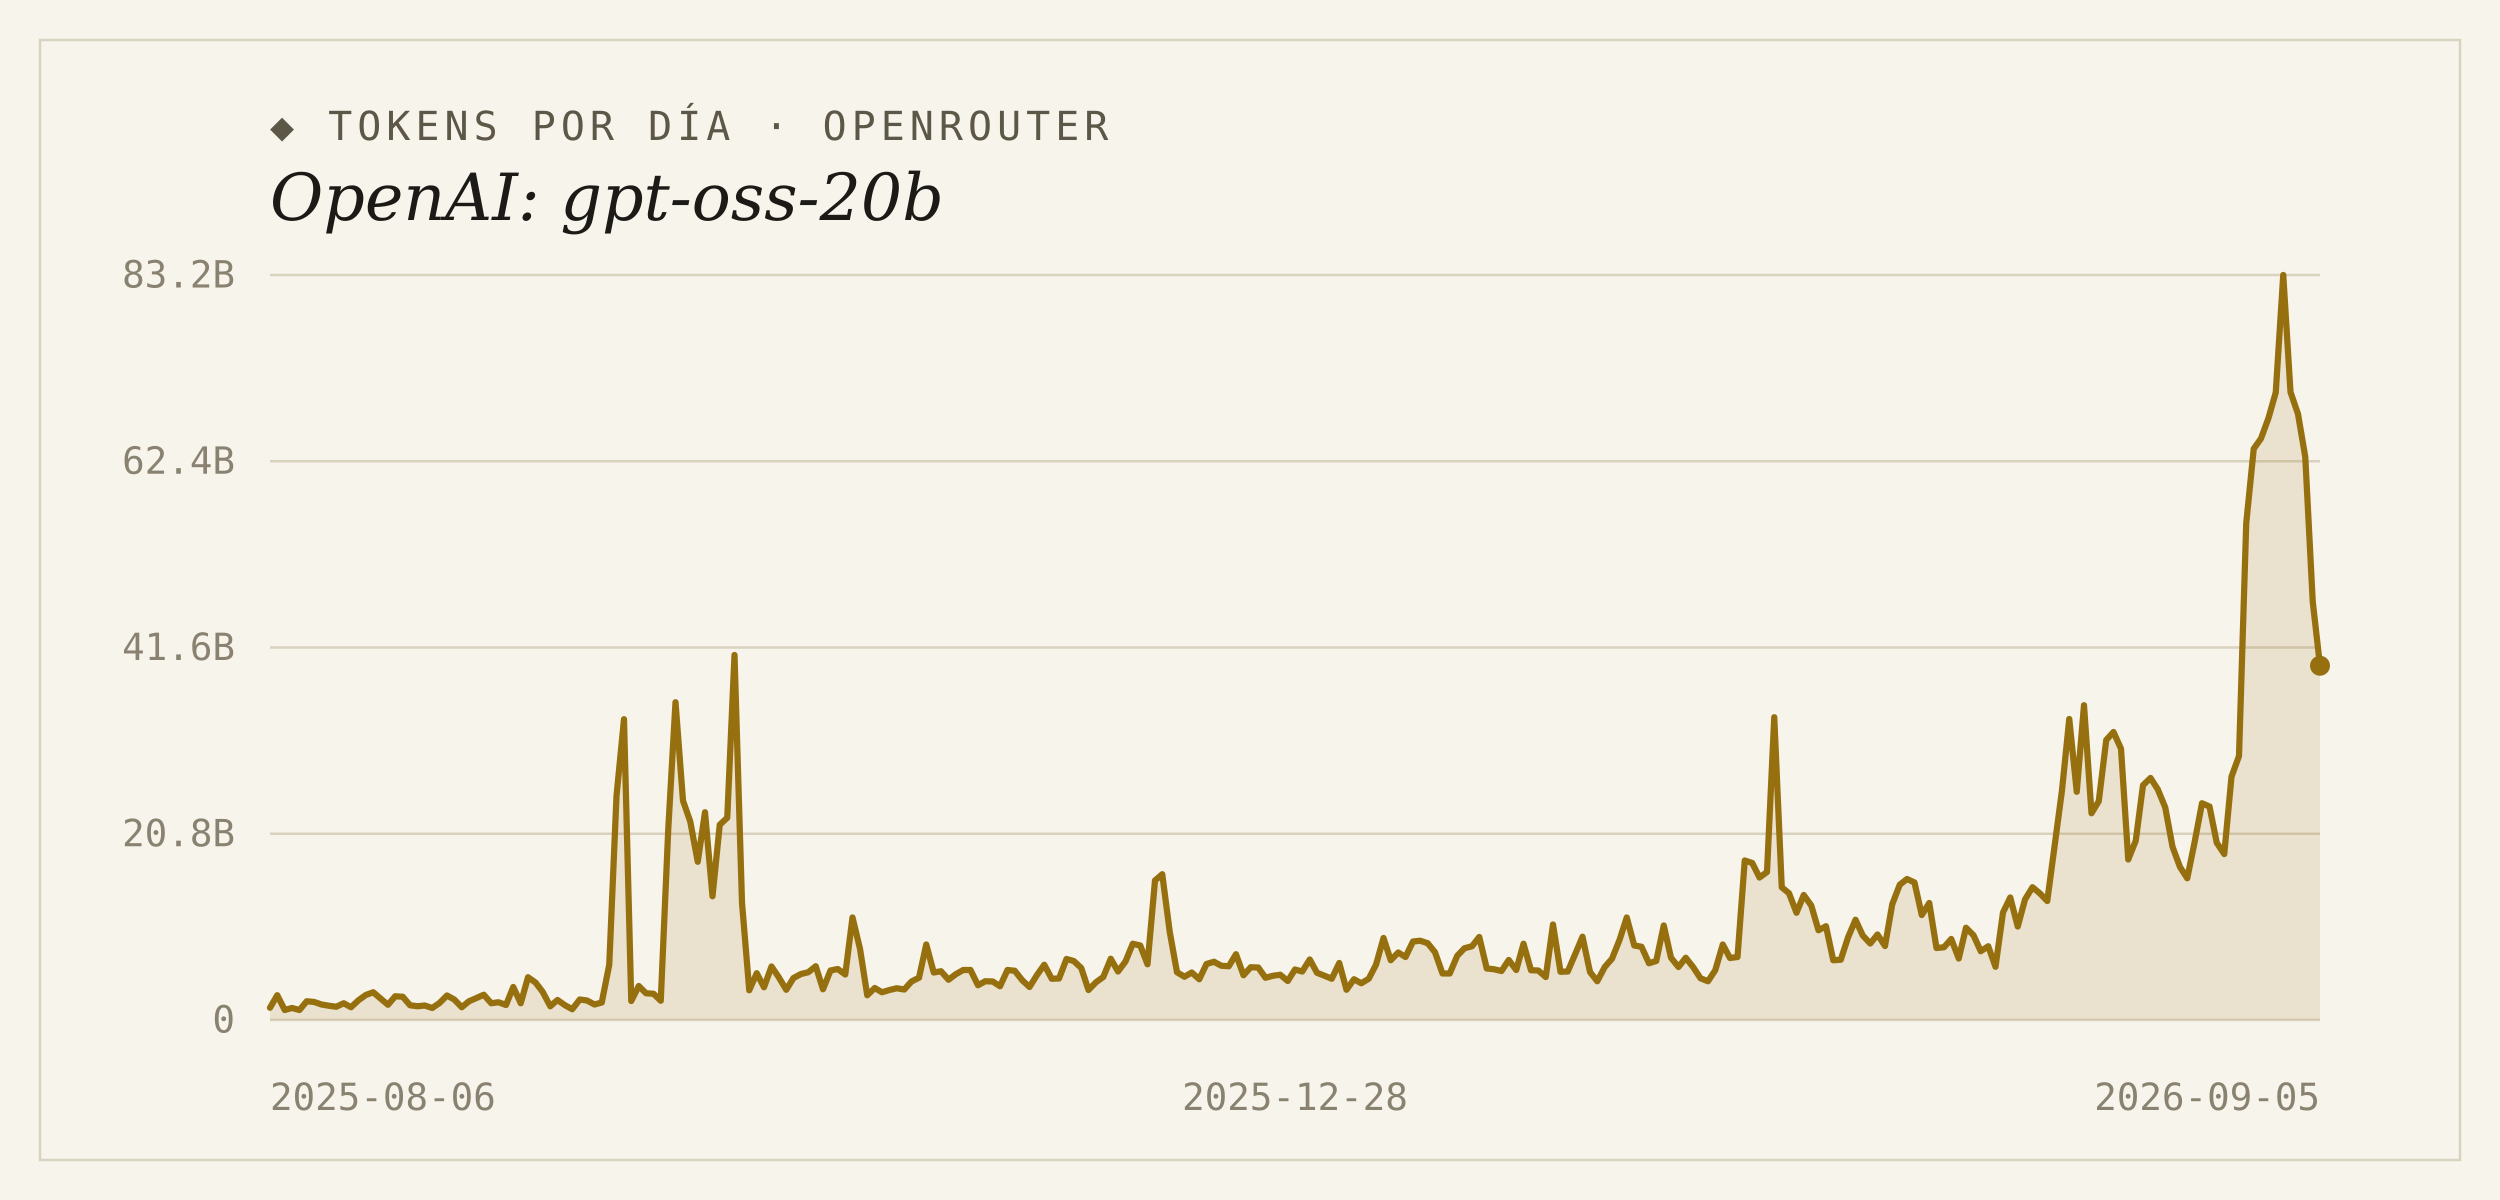
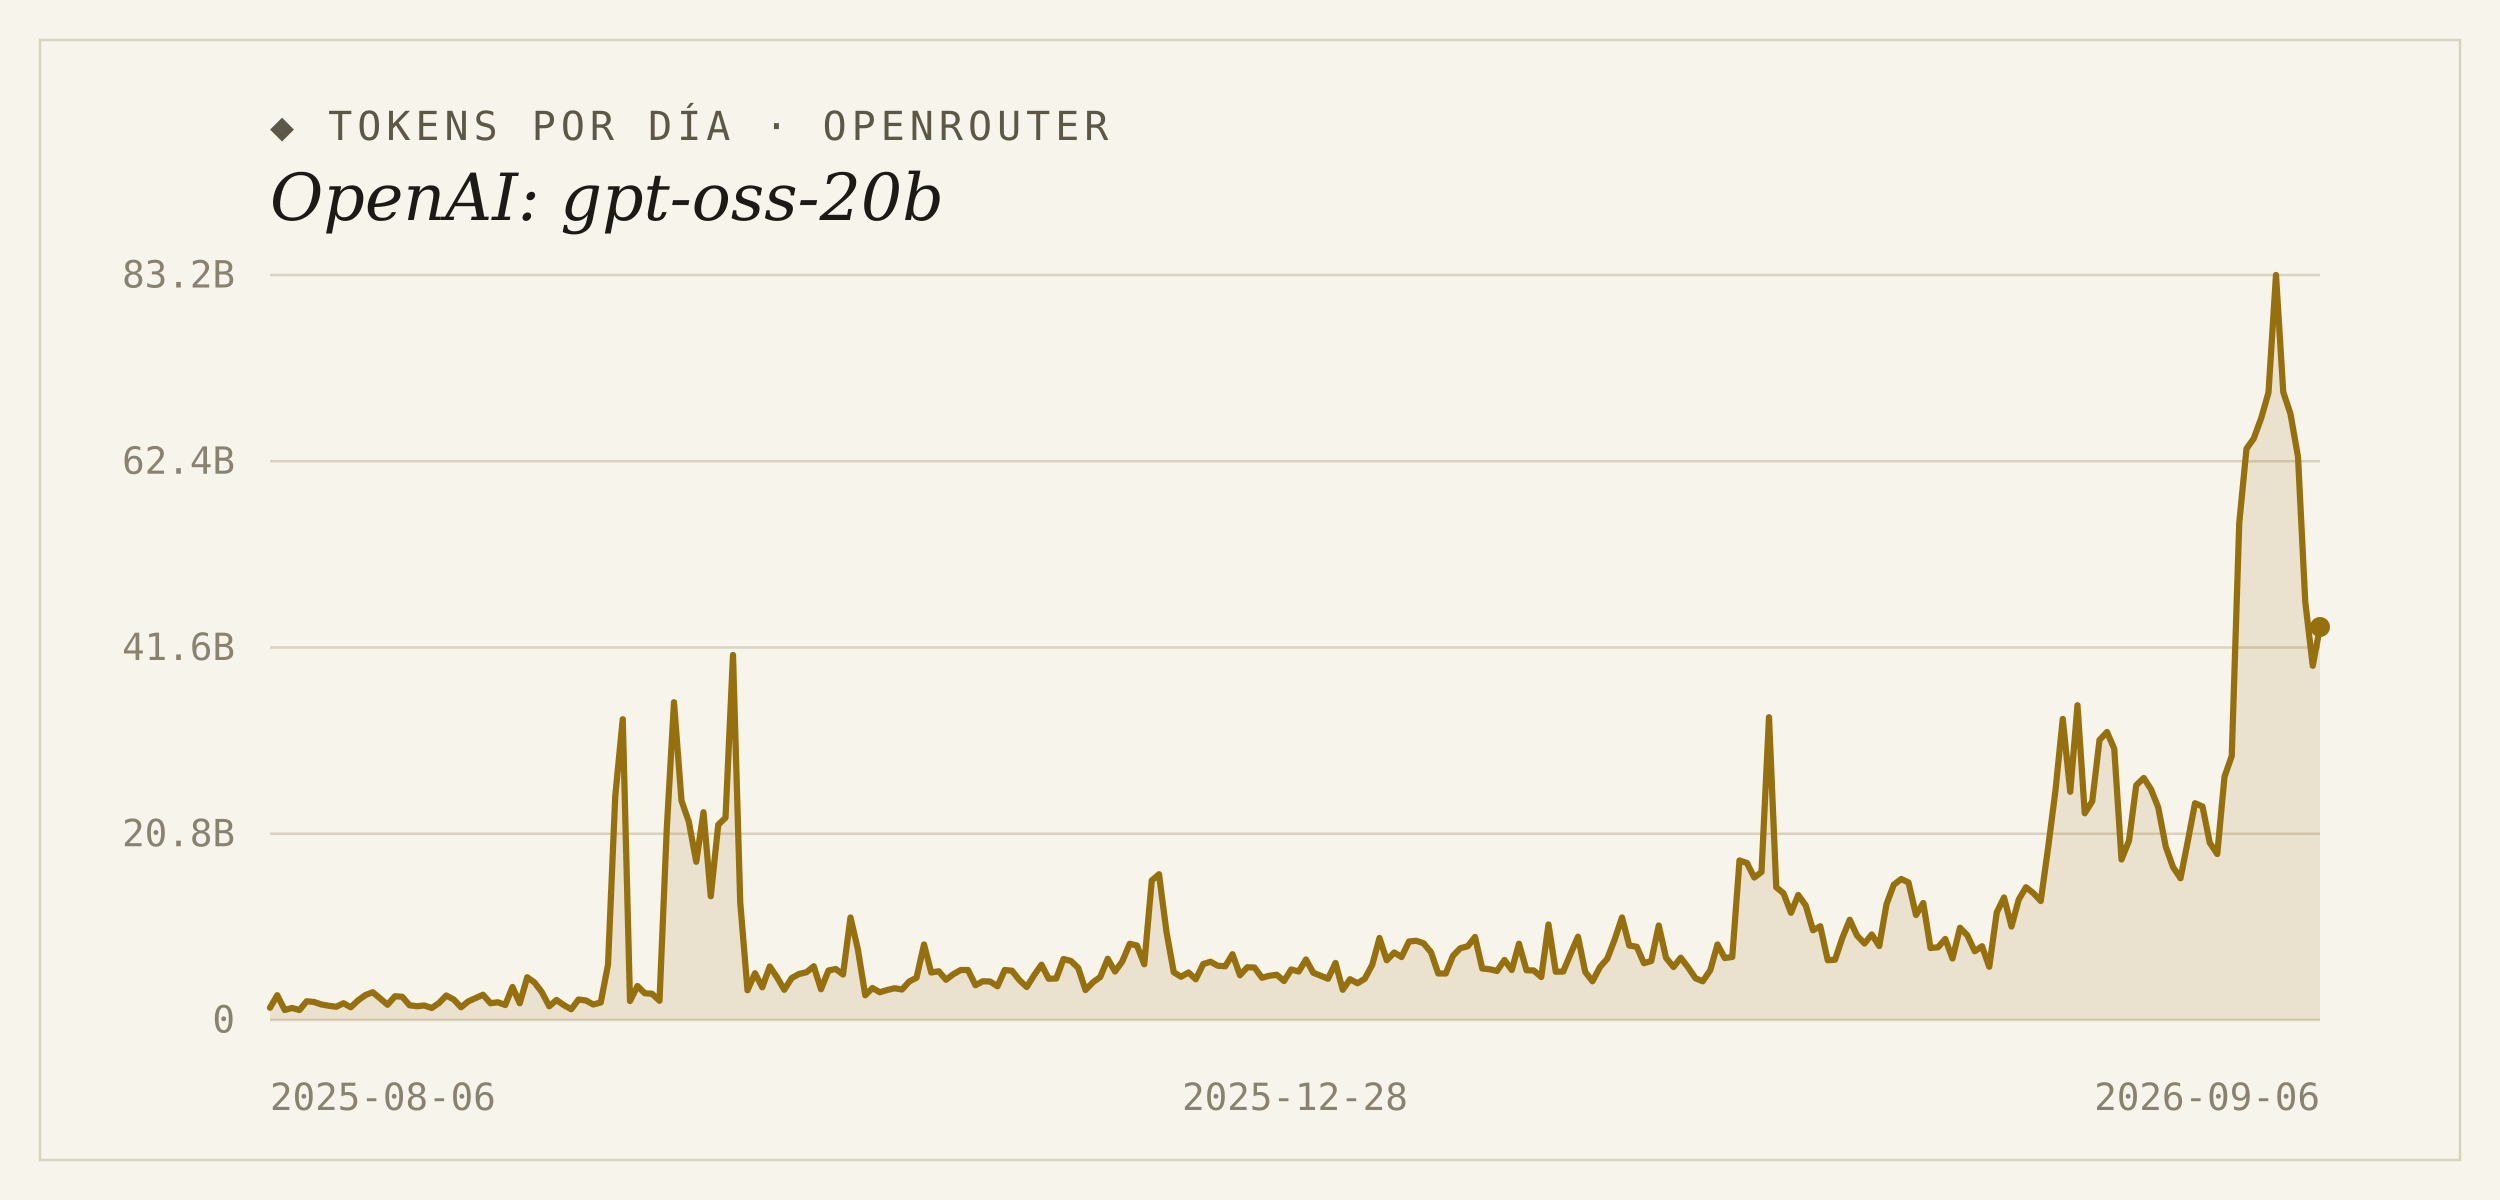
<svg xmlns="http://www.w3.org/2000/svg" width="1000" height="480" viewBox="0 0 1000 480">
  <rect width="1000" height="480" fill="#f7f4ec" />
  <rect x="16" y="16" width="968" height="448" fill="none" stroke="#d9d2bf" stroke-width="1" />
  <text x="108" y="56" font-family="'DejaVu Sans Mono', Consolas, monospace" font-size="16" letter-spacing="2" fill="#5d5748">◆ TOKENS POR DÍA · OPENROUTER</text>
  <text x="108" y="88" font-family="Georgia, 'DejaVu Serif', serif" font-size="26" font-style="italic" fill="#1c1a16">OpenAI: gpt-oss-20b</text>
  <line x1="108" y1="408.0" x2="928" y2="408.0" stroke="#d9d2bf" stroke-width="1" />
  <text x="94" y="413" text-anchor="end" font-family="'DejaVu Sans Mono', Consolas, monospace" font-size="15" fill="#8a8271">0</text>
  <line x1="108" y1="333.5" x2="928" y2="333.5" stroke="#d9d2bf" stroke-width="1" />
  <text x="94" y="338.5" text-anchor="end" font-family="'DejaVu Sans Mono', Consolas, monospace" font-size="15" fill="#8a8271">20.8B</text>
  <line x1="108" y1="259.0" x2="928" y2="259.0" stroke="#d9d2bf" stroke-width="1" />
  <text x="94" y="264" text-anchor="end" font-family="'DejaVu Sans Mono', Consolas, monospace" font-size="15" fill="#8a8271">41.6B</text>
  <line x1="108" y1="184.5" x2="928" y2="184.5" stroke="#d9d2bf" stroke-width="1" />
  <text x="94" y="189.5" text-anchor="end" font-family="'DejaVu Sans Mono', Consolas, monospace" font-size="15" fill="#8a8271">62.4B</text>
  <line x1="108" y1="110.0" x2="928" y2="110.0" stroke="#d9d2bf" stroke-width="1" />
  <text x="94" y="115" text-anchor="end" font-family="'DejaVu Sans Mono', Consolas, monospace" font-size="15" fill="#8a8271">83.2B</text>
-   <path d="M 108,408.0 L 108.0,403.1 L 110.9,398.1 L 113.9,404.0 L 116.8,403.2 L 119.8,404.0 L 122.7,400.5 L 125.7,400.8 L 128.6,401.8 L 131.6,402.3 L 134.5,402.7 L 137.5,401.3 L 140.4,402.9 L 143.4,400.1 L 146.3,398.0 L 149.3,396.9 L 152.2,399.4 L 155.2,401.9 L 158.1,398.5 L 161.1,398.7 L 164.0,402.1 L 167.0,402.5 L 169.9,402.2 L 172.9,403.2 L 175.8,401.2 L 178.8,398.2 L 181.7,399.8 L 184.7,402.9 L 187.6,400.5 L 190.6,399.2 L 193.5,397.9 L 196.5,401.3 L 199.4,400.9 L 202.4,402.0 L 205.3,394.8 L 208.3,401.3 L 211.2,390.9 L 214.2,393.0 L 217.1,396.8 L 220.1,402.5 L 223.0,400.0 L 226.0,402.1 L 228.9,403.7 L 231.9,399.8 L 234.8,400.2 L 237.8,401.8 L 240.7,401.0 L 243.7,385.9 L 246.6,318.4 L 249.6,287.7 L 252.5,400.4 L 255.5,394.4 L 258.4,397.3 L 261.4,397.5 L 264.3,400.3 L 267.3,331.7 L 270.2,280.9 L 273.2,320.3 L 276.1,328.6 L 279.1,344.7 L 282.0,324.9 L 285.0,358.5 L 287.9,329.9 L 290.9,327.1 L 293.8,262.0 L 296.8,361.1 L 299.7,396.1 L 302.7,389.3 L 305.6,394.9 L 308.6,386.6 L 311.5,390.9 L 314.5,395.9 L 317.4,391.2 L 320.4,389.6 L 323.3,388.9 L 326.3,386.5 L 329.2,395.7 L 332.2,388.2 L 335.1,387.6 L 338.1,389.8 L 341.0,367.0 L 344.0,379.5 L 346.9,398.1 L 349.9,395.2 L 352.8,396.9 L 355.8,396.0 L 358.7,395.3 L 361.7,395.8 L 364.6,392.6 L 367.6,391.1 L 370.5,377.8 L 373.5,389.0 L 376.4,388.5 L 379.4,391.9 L 382.3,389.7 L 385.3,388.0 L 388.2,388.0 L 391.2,394.1 L 394.1,392.5 L 397.1,392.6 L 400.0,394.5 L 403.0,388.0 L 405.9,388.3 L 408.9,392.1 L 411.8,394.8 L 414.8,390.0 L 417.7,385.9 L 420.7,391.5 L 423.6,391.4 L 426.6,383.6 L 429.5,384.4 L 432.5,387.2 L 435.4,396.0 L 438.4,392.9 L 441.3,390.8 L 444.3,383.5 L 447.2,388.6 L 450.2,384.6 L 453.1,377.5 L 456.1,378.2 L 459.0,385.7 L 462.0,352.2 L 464.9,349.7 L 467.9,372.8 L 470.8,388.9 L 473.8,390.7 L 476.7,389.0 L 479.7,391.7 L 482.6,385.6 L 485.6,384.7 L 488.5,386.3 L 491.5,386.5 L 494.4,381.7 L 497.4,390.1 L 500.3,386.9 L 503.3,387.0 L 506.2,391.1 L 509.2,390.3 L 512.1,389.9 L 515.1,392.4 L 518.0,387.8 L 520.9,388.6 L 523.9,383.8 L 526.8,389.1 L 529.8,390.3 L 532.7,391.5 L 535.7,385.2 L 538.6,395.9 L 541.6,391.7 L 544.5,393.3 L 547.5,391.5 L 550.4,385.9 L 553.4,375.2 L 556.3,384.1 L 559.3,381.0 L 562.2,382.8 L 565.2,376.6 L 568.1,376.3 L 571.1,377.3 L 574.0,380.9 L 577.0,389.4 L 579.9,389.4 L 582.9,382.3 L 585.8,379.3 L 588.8,378.5 L 591.7,374.8 L 594.7,387.4 L 597.6,387.7 L 600.6,388.4 L 603.5,384.0 L 606.5,388.0 L 609.4,377.5 L 612.4,388.1 L 615.3,388.2 L 618.3,390.8 L 621.2,369.8 L 624.2,388.7 L 627.1,388.6 L 630.1,381.6 L 633.0,374.7 L 636.0,388.8 L 638.9,392.5 L 641.9,386.8 L 644.8,383.5 L 647.8,376.0 L 650.7,367.0 L 653.7,378.2 L 656.6,378.7 L 659.6,385.3 L 662.5,384.4 L 665.5,370.2 L 668.4,383.1 L 671.4,386.8 L 674.3,383.1 L 677.3,386.9 L 680.2,391.3 L 683.2,392.5 L 686.1,388.1 L 689.1,377.8 L 692.0,383.2 L 695.0,382.8 L 697.9,344.2 L 700.9,345.2 L 703.8,351.0 L 706.8,348.8 L 709.7,286.9 L 712.7,354.9 L 715.6,357.3 L 718.6,365.1 L 721.5,358.0 L 724.5,362.2 L 727.4,372.1 L 730.4,370.5 L 733.3,384.1 L 736.3,383.9 L 739.2,375.0 L 742.2,367.9 L 745.1,374.2 L 748.1,377.4 L 751.0,373.8 L 754.0,378.4 L 756.9,361.7 L 759.9,353.9 L 762.8,351.6 L 765.8,353.0 L 768.7,366.0 L 771.7,361.2 L 774.6,379.2 L 777.6,378.9 L 780.5,375.6 L 783.5,383.4 L 786.4,371.1 L 789.4,374.1 L 792.3,380.5 L 795.3,378.5 L 798.2,386.7 L 801.2,365.0 L 804.1,359.0 L 807.1,370.6 L 810.0,359.8 L 813.0,354.9 L 815.9,357.3 L 818.9,360.4 L 821.8,338.7 L 824.8,316.1 L 827.7,287.6 L 830.7,316.7 L 833.6,282.1 L 836.6,325.3 L 839.5,320.5 L 842.5,296.0 L 845.4,292.8 L 848.4,299.5 L 851.3,343.8 L 854.3,336.3 L 857.2,314.1 L 860.2,311.2 L 863.1,315.7 L 866.1,323.0 L 869.0,338.7 L 872.0,346.8 L 874.9,351.3 L 877.9,336.6 L 880.8,321.3 L 883.8,322.6 L 886.7,337.1 L 889.7,341.6 L 892.6,310.7 L 895.6,302.4 L 898.5,209.2 L 901.5,179.5 L 904.4,175.4 L 907.4,167.2 L 910.3,157.0 L 913.3,110.0 L 916.2,156.8 L 919.2,165.6 L 922.1,182.7 L 925.1,240.7 L 928.0,266.3 L 928.0,408.0 Z" fill="#96700f" fill-opacity="0.14" />
-   <polyline points="108.0,403.1 110.9,398.1 113.9,404.0 116.8,403.2 119.8,404.0 122.7,400.5 125.7,400.8 128.6,401.8 131.6,402.3 134.5,402.7 137.5,401.3 140.4,402.9 143.4,400.1 146.3,398.0 149.3,396.9 152.2,399.4 155.2,401.9 158.1,398.5 161.1,398.7 164.0,402.1 167.0,402.5 169.9,402.2 172.9,403.2 175.8,401.2 178.8,398.2 181.7,399.8 184.7,402.9 187.6,400.5 190.6,399.2 193.5,397.9 196.5,401.3 199.4,400.9 202.4,402.0 205.3,394.8 208.3,401.3 211.2,390.9 214.2,393.0 217.1,396.8 220.1,402.5 223.0,400.0 226.0,402.1 228.9,403.7 231.9,399.8 234.8,400.2 237.8,401.8 240.7,401.0 243.7,385.9 246.6,318.4 249.6,287.7 252.5,400.4 255.5,394.4 258.4,397.3 261.4,397.5 264.3,400.3 267.3,331.7 270.2,280.9 273.2,320.3 276.1,328.6 279.1,344.7 282.0,324.9 285.0,358.5 287.9,329.9 290.9,327.1 293.8,262.0 296.8,361.1 299.7,396.1 302.7,389.3 305.6,394.9 308.6,386.6 311.5,390.9 314.5,395.9 317.4,391.2 320.4,389.6 323.3,388.9 326.3,386.5 329.2,395.7 332.2,388.2 335.1,387.6 338.1,389.8 341.0,367.0 344.0,379.5 346.9,398.1 349.9,395.2 352.8,396.9 355.8,396.0 358.7,395.3 361.7,395.8 364.6,392.6 367.6,391.1 370.5,377.8 373.5,389.0 376.4,388.5 379.4,391.9 382.3,389.7 385.3,388.0 388.2,388.0 391.2,394.1 394.1,392.5 397.1,392.6 400.0,394.5 403.0,388.0 405.9,388.3 408.9,392.1 411.8,394.8 414.8,390.0 417.7,385.9 420.7,391.5 423.6,391.4 426.6,383.6 429.5,384.4 432.5,387.2 435.4,396.0 438.4,392.9 441.3,390.8 444.3,383.5 447.2,388.6 450.2,384.6 453.1,377.5 456.1,378.2 459.0,385.7 462.0,352.2 464.9,349.7 467.9,372.8 470.8,388.9 473.8,390.7 476.7,389.0 479.7,391.7 482.6,385.6 485.6,384.7 488.5,386.3 491.5,386.5 494.4,381.7 497.4,390.1 500.3,386.9 503.3,387.0 506.2,391.1 509.2,390.3 512.1,389.9 515.1,392.4 518.0,387.8 520.9,388.6 523.9,383.8 526.8,389.1 529.8,390.3 532.7,391.5 535.7,385.2 538.6,395.9 541.6,391.7 544.5,393.3 547.5,391.5 550.4,385.9 553.4,375.2 556.3,384.1 559.3,381.0 562.2,382.8 565.2,376.6 568.1,376.3 571.1,377.3 574.0,380.9 577.0,389.4 579.9,389.4 582.9,382.3 585.8,379.3 588.8,378.5 591.7,374.8 594.7,387.4 597.6,387.7 600.6,388.4 603.5,384.0 606.5,388.0 609.4,377.5 612.4,388.1 615.3,388.2 618.3,390.8 621.2,369.8 624.2,388.7 627.1,388.6 630.1,381.6 633.0,374.7 636.0,388.8 638.9,392.5 641.9,386.8 644.8,383.5 647.8,376.0 650.7,367.0 653.7,378.2 656.6,378.7 659.6,385.3 662.5,384.4 665.5,370.2 668.4,383.1 671.4,386.8 674.3,383.1 677.3,386.9 680.2,391.3 683.2,392.5 686.1,388.1 689.1,377.8 692.0,383.2 695.0,382.8 697.9,344.2 700.9,345.2 703.8,351.0 706.8,348.8 709.7,286.9 712.7,354.9 715.6,357.3 718.6,365.1 721.5,358.0 724.5,362.2 727.4,372.1 730.4,370.5 733.3,384.1 736.3,383.9 739.2,375.0 742.2,367.9 745.1,374.2 748.1,377.4 751.0,373.8 754.0,378.4 756.9,361.7 759.9,353.9 762.8,351.6 765.8,353.0 768.7,366.0 771.7,361.2 774.6,379.2 777.6,378.9 780.5,375.6 783.5,383.4 786.4,371.1 789.4,374.1 792.3,380.5 795.3,378.5 798.2,386.7 801.2,365.0 804.1,359.0 807.1,370.6 810.0,359.8 813.0,354.9 815.9,357.3 818.9,360.4 821.8,338.7 824.8,316.1 827.7,287.6 830.7,316.7 833.6,282.1 836.6,325.3 839.5,320.5 842.5,296.0 845.4,292.8 848.4,299.5 851.3,343.8 854.3,336.3 857.2,314.1 860.2,311.2 863.1,315.7 866.1,323.0 869.0,338.7 872.0,346.8 874.9,351.3 877.9,336.6 880.8,321.3 883.8,322.6 886.7,337.1 889.7,341.6 892.6,310.7 895.6,302.4 898.5,209.2 901.5,179.5 904.4,175.4 907.4,167.2 910.3,157.0 913.3,110.0 916.2,156.8 919.2,165.6 922.1,182.7 925.1,240.7 928.0,266.3" fill="none" stroke="#96700f" stroke-width="2.5" stroke-linejoin="round" stroke-linecap="round" />
-   <circle cx="928.0" cy="266.3" r="4" fill="#96700f" />
+   <path d="M 108,408.0 L 108.0,403.1 L 110.9,398.1 L 113.9,404.0 L 116.8,403.2 L 119.8,404.0 L 122.7,400.5 L 125.6,400.8 L 128.6,401.8 L 131.5,402.3 L 134.5,402.7 L 137.4,401.3 L 140.3,402.9 L 143.3,400.1 L 146.2,398.0 L 149.1,396.9 L 152.1,399.4 L 155.0,401.9 L 158.0,398.5 L 160.9,398.7 L 163.8,402.1 L 166.8,402.5 L 169.7,402.2 L 172.7,403.2 L 175.6,401.2 L 178.5,398.2 L 181.5,399.8 L 184.4,402.9 L 187.4,400.5 L 190.3,399.2 L 193.2,397.9 L 196.2,401.3 L 199.1,400.9 L 202.1,402.0 L 205.0,394.8 L 207.9,401.3 L 210.9,390.9 L 213.8,393.0 L 216.7,396.8 L 219.7,402.5 L 222.6,400.0 L 225.6,402.1 L 228.5,403.7 L 231.4,399.8 L 234.4,400.2 L 237.3,401.8 L 240.3,401.0 L 243.2,385.9 L 246.1,318.4 L 249.1,287.7 L 252.0,400.4 L 255.0,394.4 L 257.9,397.3 L 260.8,397.5 L 263.8,400.3 L 266.7,331.7 L 269.6,280.9 L 272.6,320.3 L 275.5,328.6 L 278.5,344.7 L 281.4,324.9 L 284.3,358.5 L 287.3,329.9 L 290.2,327.1 L 293.2,262.0 L 296.1,361.1 L 299.0,396.1 L 302.0,389.3 L 304.9,394.9 L 307.9,386.6 L 310.8,390.9 L 313.7,395.9 L 316.7,391.2 L 319.6,389.6 L 322.6,388.9 L 325.5,386.5 L 328.4,395.7 L 331.4,388.2 L 334.3,387.6 L 337.2,389.8 L 340.2,367.0 L 343.1,379.5 L 346.1,398.1 L 349.0,395.2 L 351.9,396.9 L 354.9,396.0 L 357.8,395.3 L 360.8,395.8 L 363.7,392.6 L 366.6,391.1 L 369.6,377.8 L 372.5,389.0 L 375.5,388.5 L 378.4,391.9 L 381.3,389.7 L 384.3,388.0 L 387.2,388.0 L 390.2,394.1 L 393.1,392.5 L 396.0,392.6 L 399.0,394.5 L 401.9,388.0 L 404.8,388.3 L 407.8,392.1 L 410.7,394.8 L 413.7,390.0 L 416.6,385.9 L 419.5,391.5 L 422.5,391.4 L 425.4,383.6 L 428.4,384.4 L 431.3,387.2 L 434.2,396.0 L 437.2,392.9 L 440.1,390.8 L 443.1,383.5 L 446.0,388.6 L 448.9,384.6 L 451.9,377.5 L 454.8,378.2 L 457.7,385.7 L 460.7,352.2 L 463.6,349.7 L 466.6,372.8 L 469.5,388.9 L 472.4,390.7 L 475.4,389.0 L 478.3,391.7 L 481.3,385.6 L 484.2,384.7 L 487.1,386.3 L 490.1,386.5 L 493.0,381.7 L 496.0,390.1 L 498.9,386.9 L 501.8,387.0 L 504.8,391.1 L 507.7,390.3 L 510.7,389.9 L 513.6,392.4 L 516.5,387.8 L 519.5,388.6 L 522.4,383.8 L 525.3,389.1 L 528.3,390.3 L 531.2,391.5 L 534.2,385.2 L 537.1,395.9 L 540.0,391.7 L 543.0,393.3 L 545.9,391.5 L 548.9,385.9 L 551.8,375.2 L 554.7,384.1 L 557.7,381.0 L 560.6,382.8 L 563.6,376.6 L 566.5,376.3 L 569.4,377.3 L 572.4,380.9 L 575.3,389.4 L 578.3,389.4 L 581.2,382.3 L 584.1,379.3 L 587.1,378.5 L 590.0,374.8 L 592.9,387.4 L 595.9,387.7 L 598.8,388.4 L 601.8,384.0 L 604.7,388.0 L 607.6,377.5 L 610.6,388.1 L 613.5,388.2 L 616.5,390.8 L 619.4,369.8 L 622.3,388.7 L 625.3,388.6 L 628.2,381.6 L 631.2,374.7 L 634.1,388.8 L 637.0,392.5 L 640.0,386.8 L 642.9,383.5 L 645.8,376.0 L 648.8,367.0 L 651.7,378.2 L 654.7,378.7 L 657.6,385.3 L 660.5,384.4 L 663.5,370.2 L 666.4,383.1 L 669.4,386.8 L 672.3,383.1 L 675.2,386.9 L 678.2,391.3 L 681.1,392.5 L 684.1,388.1 L 687.0,377.8 L 689.9,383.2 L 692.9,382.8 L 695.8,344.2 L 698.8,345.2 L 701.7,351.0 L 704.6,348.8 L 707.6,286.9 L 710.5,354.9 L 713.4,357.3 L 716.4,365.1 L 719.3,358.0 L 722.3,362.2 L 725.2,372.1 L 728.1,370.5 L 731.1,384.1 L 734.0,383.9 L 737.0,375.0 L 739.9,367.9 L 742.8,374.2 L 745.8,377.4 L 748.7,373.8 L 751.7,378.4 L 754.6,361.7 L 757.5,353.9 L 760.5,351.6 L 763.4,353.0 L 766.4,366.0 L 769.3,361.2 L 772.2,379.2 L 775.2,378.9 L 778.1,375.6 L 781.0,383.4 L 784.0,371.1 L 786.9,374.1 L 789.9,380.5 L 792.8,378.5 L 795.7,386.7 L 798.7,365.0 L 801.6,359.0 L 804.6,370.6 L 807.5,359.8 L 810.4,354.9 L 813.4,357.3 L 816.3,360.4 L 819.3,338.7 L 822.2,316.1 L 825.1,287.6 L 828.1,316.7 L 831.0,282.1 L 833.9,325.3 L 836.9,320.5 L 839.8,296.0 L 842.8,292.8 L 845.7,299.5 L 848.6,343.8 L 851.6,336.3 L 854.5,314.1 L 857.5,311.2 L 860.4,315.7 L 863.3,323.0 L 866.3,338.7 L 869.2,346.8 L 872.2,351.3 L 875.1,336.6 L 878.0,321.3 L 881.0,322.6 L 883.9,337.1 L 886.9,341.6 L 889.8,310.7 L 892.7,302.4 L 895.7,209.2 L 898.6,179.5 L 901.5,175.4 L 904.5,167.2 L 907.4,157.0 L 910.4,110.0 L 913.3,156.8 L 916.2,165.6 L 919.2,182.7 L 922.1,240.7 L 925.1,266.3 L 928.0,250.8 L 928.0,408.0 Z" fill="#96700f" fill-opacity="0.14" />
+   <polyline points="108.0,403.1 110.9,398.1 113.9,404.0 116.8,403.2 119.8,404.0 122.7,400.5 125.6,400.8 128.6,401.8 131.5,402.3 134.5,402.7 137.4,401.3 140.3,402.9 143.3,400.1 146.2,398.0 149.1,396.9 152.1,399.4 155.0,401.9 158.0,398.5 160.9,398.7 163.8,402.1 166.8,402.5 169.7,402.2 172.7,403.2 175.6,401.2 178.5,398.2 181.5,399.8 184.4,402.9 187.4,400.5 190.3,399.2 193.2,397.9 196.2,401.3 199.1,400.9 202.1,402.0 205.0,394.8 207.9,401.3 210.9,390.9 213.8,393.0 216.7,396.8 219.7,402.5 222.6,400.0 225.6,402.1 228.5,403.7 231.4,399.8 234.4,400.2 237.3,401.8 240.3,401.0 243.2,385.9 246.1,318.4 249.1,287.7 252.0,400.4 255.0,394.4 257.9,397.3 260.8,397.5 263.8,400.3 266.7,331.7 269.6,280.9 272.6,320.3 275.5,328.6 278.5,344.7 281.4,324.9 284.3,358.5 287.3,329.9 290.2,327.1 293.2,262.0 296.1,361.1 299.0,396.1 302.0,389.3 304.9,394.9 307.9,386.6 310.8,390.9 313.7,395.9 316.7,391.2 319.6,389.6 322.6,388.9 325.5,386.5 328.4,395.7 331.4,388.2 334.3,387.6 337.2,389.8 340.2,367.0 343.1,379.5 346.1,398.1 349.0,395.2 351.9,396.9 354.9,396.0 357.8,395.3 360.8,395.8 363.7,392.6 366.6,391.1 369.6,377.8 372.5,389.0 375.5,388.5 378.4,391.9 381.3,389.7 384.3,388.0 387.2,388.0 390.2,394.1 393.1,392.5 396.0,392.6 399.0,394.5 401.9,388.0 404.8,388.3 407.8,392.1 410.7,394.8 413.7,390.0 416.6,385.9 419.5,391.5 422.5,391.4 425.4,383.6 428.4,384.4 431.3,387.2 434.2,396.0 437.2,392.9 440.1,390.8 443.1,383.5 446.0,388.6 448.9,384.6 451.9,377.5 454.8,378.2 457.7,385.7 460.7,352.2 463.6,349.7 466.6,372.8 469.5,388.9 472.4,390.7 475.4,389.0 478.3,391.7 481.3,385.6 484.2,384.7 487.1,386.3 490.1,386.5 493.0,381.7 496.0,390.1 498.9,386.9 501.8,387.0 504.8,391.1 507.7,390.3 510.7,389.9 513.6,392.4 516.5,387.8 519.5,388.6 522.4,383.8 525.3,389.1 528.3,390.3 531.2,391.5 534.2,385.2 537.1,395.9 540.0,391.7 543.0,393.3 545.9,391.5 548.9,385.9 551.8,375.2 554.7,384.1 557.7,381.0 560.6,382.8 563.6,376.6 566.5,376.3 569.4,377.3 572.4,380.9 575.3,389.4 578.3,389.4 581.2,382.3 584.1,379.3 587.1,378.5 590.0,374.8 592.9,387.4 595.9,387.7 598.8,388.4 601.8,384.0 604.7,388.0 607.6,377.5 610.6,388.1 613.5,388.2 616.5,390.8 619.4,369.8 622.3,388.7 625.3,388.6 628.2,381.6 631.2,374.7 634.1,388.8 637.0,392.5 640.0,386.8 642.9,383.5 645.8,376.0 648.8,367.0 651.7,378.2 654.7,378.7 657.6,385.3 660.5,384.4 663.5,370.2 666.4,383.1 669.4,386.8 672.3,383.1 675.2,386.9 678.2,391.3 681.1,392.5 684.1,388.1 687.0,377.8 689.9,383.2 692.9,382.8 695.8,344.2 698.8,345.2 701.7,351.0 704.6,348.8 707.6,286.9 710.5,354.9 713.4,357.3 716.4,365.1 719.3,358.0 722.3,362.2 725.2,372.1 728.1,370.5 731.1,384.1 734.0,383.9 737.0,375.0 739.9,367.9 742.8,374.2 745.8,377.4 748.7,373.8 751.7,378.4 754.6,361.7 757.5,353.9 760.5,351.6 763.4,353.0 766.4,366.0 769.3,361.2 772.2,379.2 775.2,378.9 778.1,375.6 781.0,383.4 784.0,371.1 786.9,374.1 789.9,380.5 792.8,378.5 795.7,386.7 798.7,365.0 801.6,359.0 804.6,370.6 807.5,359.8 810.4,354.9 813.4,357.3 816.3,360.4 819.3,338.7 822.2,316.1 825.1,287.6 828.1,316.7 831.0,282.1 833.9,325.3 836.9,320.5 839.8,296.0 842.8,292.8 845.7,299.5 848.6,343.8 851.6,336.3 854.5,314.1 857.5,311.2 860.4,315.7 863.3,323.0 866.3,338.7 869.2,346.8 872.2,351.3 875.1,336.6 878.0,321.3 881.0,322.6 883.9,337.1 886.9,341.6 889.8,310.7 892.7,302.4 895.7,209.2 898.6,179.5 901.5,175.4 904.5,167.2 907.4,157.0 910.4,110.0 913.3,156.8 916.2,165.6 919.2,182.7 922.1,240.7 925.1,266.3 928.0,250.8" fill="none" stroke="#96700f" stroke-width="2.5" stroke-linejoin="round" stroke-linecap="round" />
+   <circle cx="928.0" cy="250.8" r="4" fill="#96700f" />
  <text x="108" y="444" text-anchor="start" font-family="'DejaVu Sans Mono', Consolas, monospace" font-size="15" fill="#8a8271">2025-08-06</text>
  <text x="518" y="444" text-anchor="middle" font-family="'DejaVu Sans Mono', Consolas, monospace" font-size="15" fill="#8a8271">2025-12-28</text>
-   <text x="928" y="444" text-anchor="end" font-family="'DejaVu Sans Mono', Consolas, monospace" font-size="15" fill="#8a8271">2026-09-05</text>
+   <text x="928" y="444" text-anchor="end" font-family="'DejaVu Sans Mono', Consolas, monospace" font-size="15" fill="#8a8271">2026-09-06</text>
</svg>
